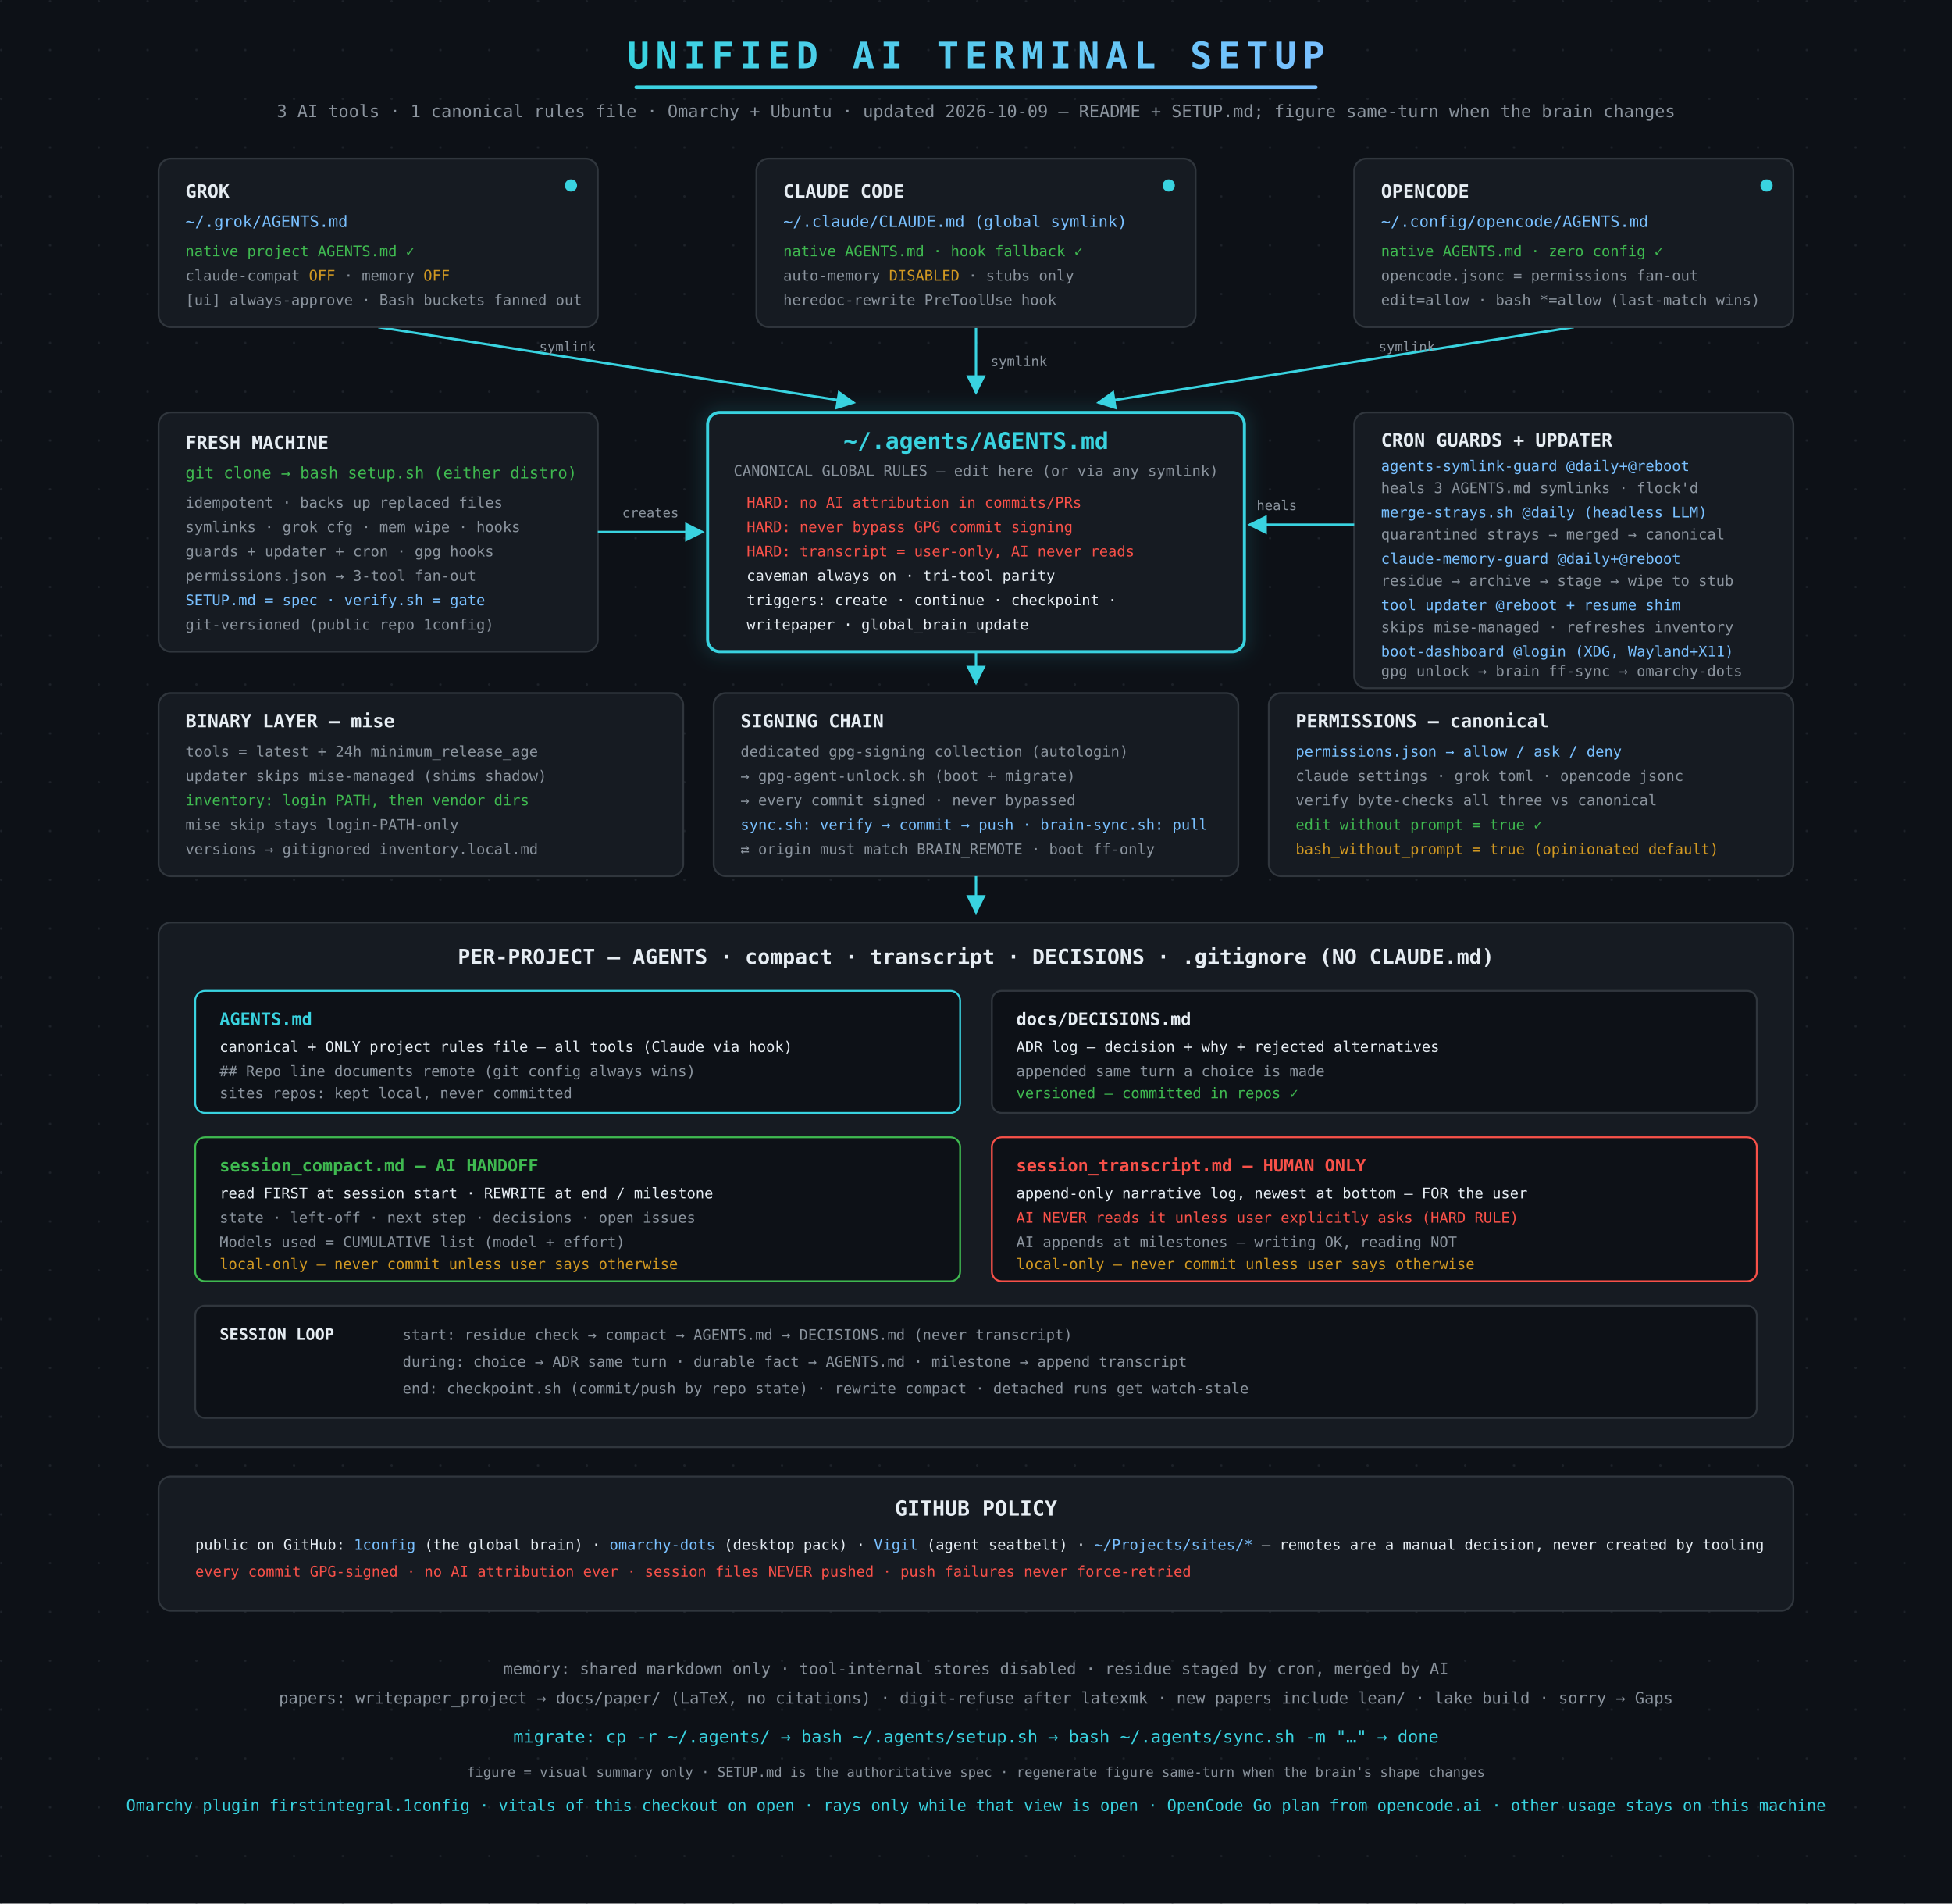
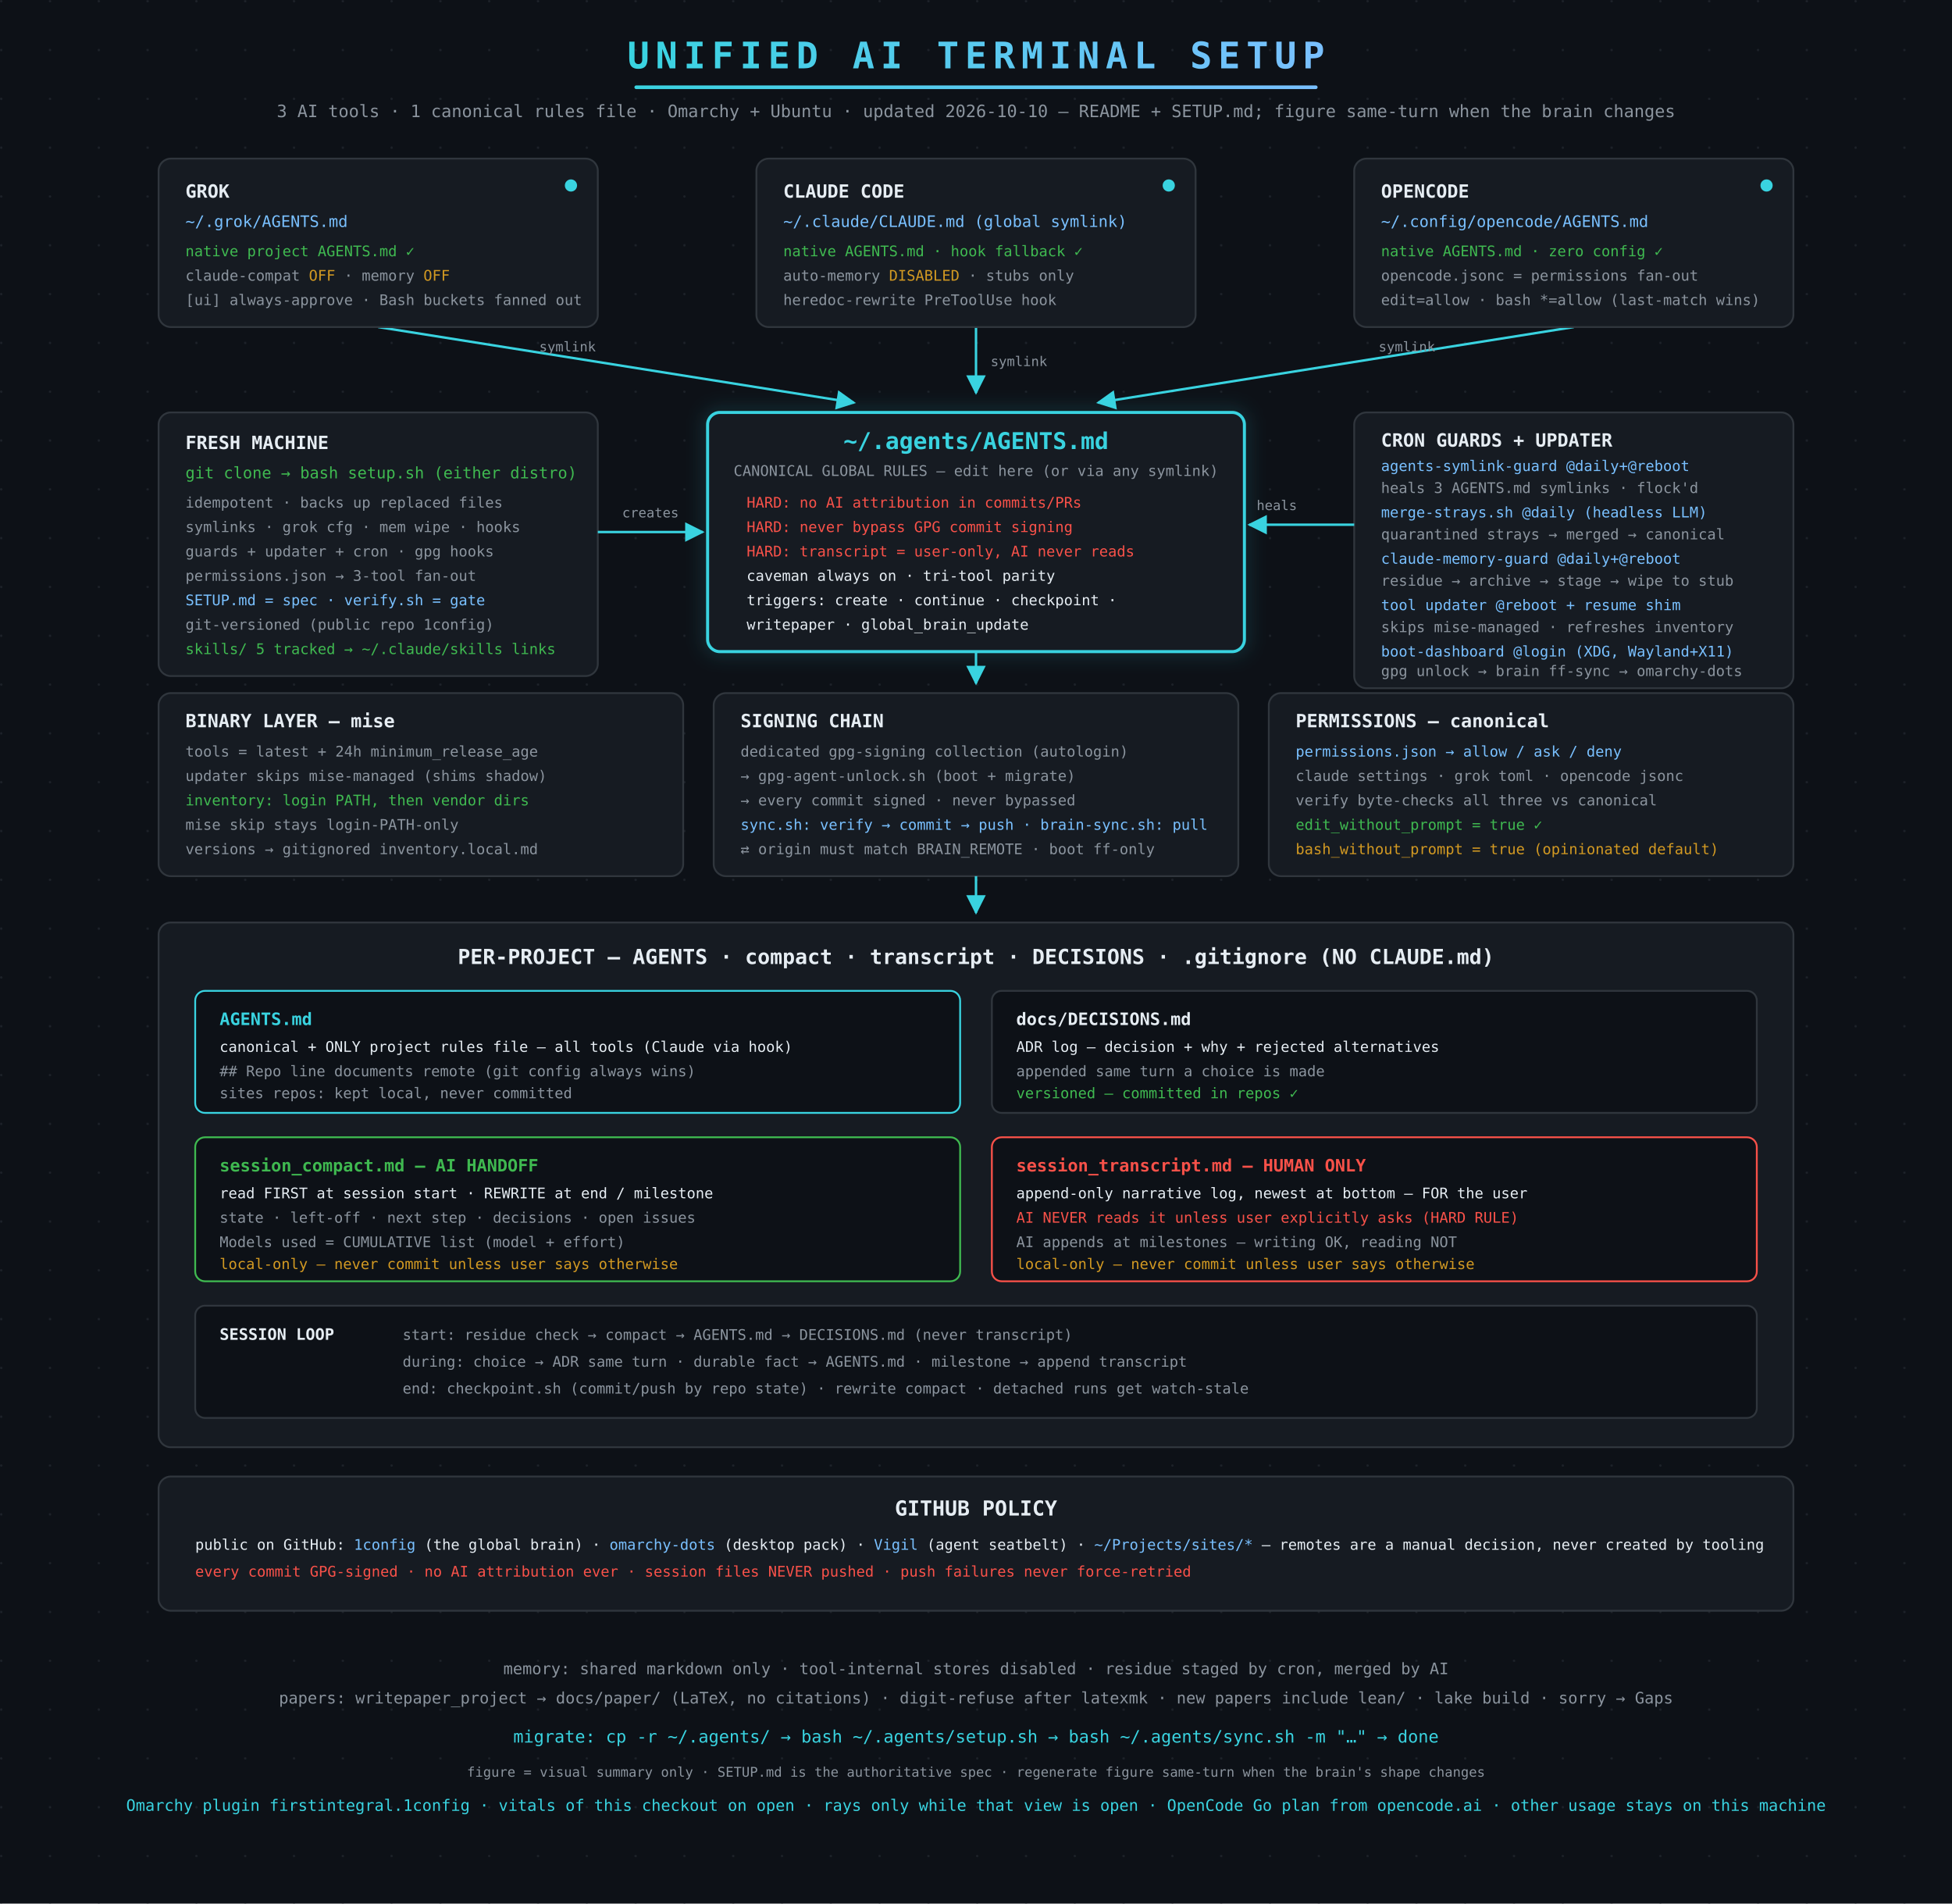
<svg xmlns="http://www.w3.org/2000/svg" width="1600" height="1560" viewBox="0 0 1600 1560" font-family="DejaVu Sans Mono, monospace">
  <defs>
    <pattern id="grid" width="40" height="40" patternUnits="userSpaceOnUse">
      <circle cx="1" cy="1" r="1" fill="#1c2128" />
    </pattern>
    <linearGradient id="acc" x1="0" y1="0" x2="1" y2="0">
      <stop offset="0" stop-color="#39d3e0" />
      <stop offset="1" stop-color="#79c0ff" />
    </linearGradient>
    <filter id="glow" x="-60%" y="-60%" width="220%" height="220%">
      <feGaussianBlur stdDeviation="7" />
    </filter>
    <marker id="arr" viewBox="0 0 10 10" refX="9" refY="5" markerWidth="8" markerHeight="8" orient="auto-start-reverse">
      <path d="M0,0 L10,5 L0,10 z" fill="#39d3e0" />
    </marker>
    <marker id="arrd" viewBox="0 0 10 10" refX="9" refY="5" markerWidth="7" markerHeight="7" orient="auto-start-reverse">
      <path d="M0,0 L10,5 L0,10 z" fill="#d29922" />
    </marker>
  </defs>
  <rect width="1600" height="1560" fill="#0d1117" />
  <rect width="1600" height="1560" fill="url(#grid)" />
  <text x="800" y="56" text-anchor="middle" font-size="30" font-weight="bold" fill="url(#acc)" letter-spacing="5">UNIFIED AI TERMINAL SETUP</text>
  <rect x="520" y="70" width="560" height="3" rx="1.5" fill="url(#acc)" />
-   <text x="800" y="96" text-anchor="middle" font-size="14" fill="#8b949e">3 AI tools · 1 canonical rules file · Omarchy + Ubuntu · updated 2026-10-09 — README + SETUP.md; figure same-turn when the brain changes</text>
+   <text x="800" y="96" text-anchor="middle" font-size="14" fill="#8b949e">3 AI tools · 1 canonical rules file · Omarchy + Ubuntu · updated 2026-10-10 — README + SETUP.md; figure same-turn when the brain changes</text>
  <line x1="310" y1="268" x2="700" y2="330" stroke="#39d3e0" stroke-width="2" marker-end="url(#arr)" />
  <text x="442" y="288" font-size="11" fill="#8b949e">symlink</text>
  <line x1="800" y1="268" x2="800" y2="322" stroke="#39d3e0" stroke-width="2" marker-end="url(#arr)" />
  <text x="812" y="300" font-size="11" fill="#8b949e">symlink</text>
  <line x1="1290" y1="268" x2="900" y2="330" stroke="#39d3e0" stroke-width="2" marker-end="url(#arr)" />
  <text x="1130" y="288" font-size="11" fill="#8b949e">symlink</text>
  <rect x="130" y="130" width="360" height="138" rx="10" fill="#161b22" stroke="#30363d" stroke-width="1.5" />
  <circle cx="468" cy="152" r="5" fill="#39d3e0" />
  <text x="152" y="162" font-size="15" font-weight="bold" fill="#e6edf3">GROK</text>
  <text x="152" y="186" font-size="13" fill="#79c0ff">~/.grok/AGENTS.md</text>
  <text x="152" y="210" font-size="12" fill="#3fb950">native project AGENTS.md ✓</text>
  <text x="152" y="230" font-size="12" fill="#8b949e">claude-compat <tspan fill="#d29922">OFF</tspan> · memory <tspan fill="#d29922">OFF</tspan>
  </text>
  <text x="152" y="250" font-size="12" fill="#8b949e">[ui] always-approve · Bash buckets fanned out</text>
  <rect x="620" y="130" width="360" height="138" rx="10" fill="#161b22" stroke="#30363d" stroke-width="1.5" />
  <circle cx="958" cy="152" r="5" fill="#39d3e0" />
  <text x="642" y="162" font-size="15" font-weight="bold" fill="#e6edf3">CLAUDE CODE</text>
  <text x="642" y="186" font-size="13" fill="#79c0ff">~/.claude/CLAUDE.md (global symlink)</text>
  <text x="642" y="210" font-size="12" fill="#3fb950">native AGENTS.md · hook fallback ✓</text>
  <text x="642" y="230" font-size="12" fill="#8b949e">auto-memory <tspan fill="#d29922">DISABLED</tspan> · stubs only</text>
  <text x="642" y="250" font-size="12" fill="#8b949e">heredoc-rewrite PreToolUse hook</text>
  <rect x="1110" y="130" width="360" height="138" rx="10" fill="#161b22" stroke="#30363d" stroke-width="1.5" />
  <circle cx="1448" cy="152" r="5" fill="#39d3e0" />
  <text x="1132" y="162" font-size="15" font-weight="bold" fill="#e6edf3">OPENCODE</text>
  <text x="1132" y="186" font-size="13" fill="#79c0ff">~/.config/opencode/AGENTS.md</text>
  <text x="1132" y="210" font-size="12" fill="#3fb950">native AGENTS.md · zero config ✓</text>
  <text x="1132" y="230" font-size="12" fill="#8b949e">opencode.jsonc = permissions fan-out</text>
  <text x="1132" y="250" font-size="12" fill="#8b949e">edit=allow · bash *=allow (last-match wins)</text>
  <rect x="580" y="338" width="440" height="196" rx="10" fill="none" stroke="#39d3e0" stroke-width="2.5" opacity="0.55" filter="url(#glow)" />
  <rect x="580" y="338" width="440" height="196" rx="10" fill="#161b22" stroke="#39d3e0" stroke-width="2.5" />
  <text x="800" y="368" text-anchor="middle" font-size="19" font-weight="bold" fill="#39d3e0">~/.agents/AGENTS.md</text>
  <text x="800" y="390" text-anchor="middle" font-size="12" fill="#8b949e">CANONICAL GLOBAL RULES — edit here (or via any symlink)</text>
  <text x="612" y="416" font-size="12" fill="#f85149">HARD: no AI attribution in commits/PRs</text>
  <text x="612" y="436" font-size="12" fill="#f85149">HARD: never bypass GPG commit signing</text>
  <text x="612" y="456" font-size="12" fill="#f85149">HARD: transcript = user-only, AI never reads</text>
  <text x="612" y="476" font-size="12" fill="#e6edf3">caveman always on · tri-tool parity</text>
  <text x="612" y="496" font-size="12" fill="#e6edf3">triggers: create · continue · checkpoint ·</text>
  <text x="612" y="516" font-size="12" fill="#e6edf3">writepaper · global_brain_update</text>
  <rect x="1110" y="338" width="360" height="226" rx="10" fill="#161b22" stroke="#30363d" stroke-width="1.5" />
  <text x="1132" y="366" font-size="15" font-weight="bold" fill="#e6edf3">CRON GUARDS + UPDATER</text>
  <text x="1132" y="386" font-size="12" fill="#79c0ff">agents-symlink-guard @daily+@reboot</text>
  <text x="1132" y="404" font-size="12" fill="#8b949e">heals 3 AGENTS.md symlinks · flock'd</text>
  <text x="1132" y="424" font-size="12" fill="#79c0ff">merge-strays.sh @daily (headless LLM)</text>
  <text x="1132" y="442" font-size="12" fill="#8b949e">quarantined strays → merged → canonical</text>
  <text x="1132" y="462" font-size="12" fill="#79c0ff">claude-memory-guard @daily+@reboot</text>
  <text x="1132" y="480" font-size="12" fill="#8b949e">residue → archive → stage → wipe to stub</text>
  <text x="1132" y="500" font-size="12" fill="#79c0ff">tool updater @reboot + resume shim</text>
  <text x="1132" y="518" font-size="12" fill="#8b949e">skips mise-managed · refreshes inventory</text>
  <text x="1132" y="538" font-size="12" fill="#79c0ff">boot-dashboard @login (XDG, Wayland+X11)</text>
  <text x="1132" y="554" font-size="12" fill="#8b949e">gpg unlock → brain ff-sync → omarchy-dots</text>
  <line x1="1110" y1="430" x2="1024" y2="430" stroke="#39d3e0" stroke-width="2" marker-end="url(#arr)" />
  <text x="1030" y="418" font-size="11" fill="#8b949e">heals</text>
-   <rect x="130" y="338" width="360" height="196" rx="10" fill="#161b22" stroke="#30363d" stroke-width="1.5" />
+   <rect x="130" y="338" width="360" height="216" rx="10" fill="#161b22" stroke="#30363d" stroke-width="1.5" />
  <text x="152" y="368" font-size="15" font-weight="bold" fill="#e6edf3">FRESH MACHINE</text>
  <text x="152" y="392" font-size="13" fill="#3fb950">git clone → bash setup.sh (either distro)</text>
  <text x="152" y="416" font-size="12" fill="#8b949e">idempotent · backs up replaced files</text>
  <text x="152" y="436" font-size="12" fill="#8b949e">symlinks · grok cfg · mem wipe · hooks</text>
  <text x="152" y="456" font-size="12" fill="#8b949e">guards + updater + cron · gpg hooks</text>
  <text x="152" y="476" font-size="12" fill="#8b949e">permissions.json → 3-tool fan-out</text>
  <text x="152" y="496" font-size="12" fill="#79c0ff">SETUP.md = spec · verify.sh = gate</text>
  <text x="152" y="516" font-size="12" fill="#8b949e">git-versioned (public repo 1config)</text>
+   <text x="152" y="536" font-size="12" fill="#3fb950">skills/ 5 tracked → ~/.claude/skills links</text>
  <line x1="490" y1="436" x2="576" y2="436" stroke="#39d3e0" stroke-width="2" marker-end="url(#arr)" />
  <text x="510" y="424" font-size="11" fill="#8b949e">creates</text>
  <line x1="800" y1="534" x2="800" y2="560" stroke="#39d3e0" stroke-width="2" marker-end="url(#arr)" />
  <rect x="130" y="568" width="430" height="150" rx="10" fill="#161b22" stroke="#30363d" stroke-width="1.5" />
  <text x="152" y="596" font-size="15" font-weight="bold" fill="#e6edf3">BINARY LAYER — mise</text>
  <text x="152" y="620" font-size="12" fill="#8b949e">tools = latest + 24h minimum_release_age</text>
  <text x="152" y="640" font-size="12" fill="#8b949e">updater skips mise-managed (shims shadow)</text>
  <text x="152" y="660" font-size="12" fill="#3fb950">inventory: login PATH, then vendor dirs</text>
  <text x="152" y="680" font-size="12" fill="#8b949e">mise skip stays login-PATH-only</text>
  <text x="152" y="700" font-size="12" fill="#8b949e">versions → gitignored inventory.local.md</text>
  <rect x="585" y="568" width="430" height="150" rx="10" fill="#161b22" stroke="#30363d" stroke-width="1.5" />
  <text x="607" y="596" font-size="15" font-weight="bold" fill="#e6edf3">SIGNING CHAIN</text>
  <text x="607" y="620" font-size="12" fill="#8b949e">dedicated gpg-signing collection (autologin)</text>
  <text x="607" y="640" font-size="12" fill="#8b949e">→ gpg-agent-unlock.sh (boot + migrate)</text>
  <text x="607" y="660" font-size="12" fill="#8b949e">→ every commit signed · never bypassed</text>
  <text x="607" y="680" font-size="12" fill="#79c0ff">sync.sh: verify → commit → push · brain-sync.sh: pull</text>
  <text x="607" y="700" font-size="12" fill="#8b949e">⇄ origin must match BRAIN_REMOTE · boot ff-only</text>
  <rect x="1040" y="568" width="430" height="150" rx="10" fill="#161b22" stroke="#30363d" stroke-width="1.5" />
  <text x="1062" y="596" font-size="15" font-weight="bold" fill="#e6edf3">PERMISSIONS — canonical</text>
  <text x="1062" y="620" font-size="12" fill="#79c0ff">permissions.json → allow / ask / deny</text>
  <text x="1062" y="640" font-size="12" fill="#8b949e">claude settings · grok toml · opencode jsonc</text>
  <text x="1062" y="660" font-size="12" fill="#8b949e">verify byte-checks all three vs canonical</text>
  <text x="1062" y="680" font-size="12" fill="#3fb950">edit_without_prompt = true ✓</text>
  <text x="1062" y="700" font-size="12" fill="#d29922">bash_without_prompt = true (opinionated default)</text>
  <line x1="800" y1="718" x2="800" y2="748" stroke="#39d3e0" stroke-width="2" marker-end="url(#arr)" />
  <rect x="130" y="756" width="1340" height="430" rx="10" fill="#161b22" stroke="#30363d" stroke-width="1.5" />
  <text x="800" y="790" text-anchor="middle" font-size="17" font-weight="bold" fill="#e6edf3">PER-PROJECT — AGENTS · compact · transcript · DECISIONS · .gitignore (NO CLAUDE.md)</text>
  <rect x="160" y="812" width="627" height="100" rx="8" fill="#0d1117" stroke="#39d3e0" stroke-width="1.5" />
  <text x="180" y="840" font-size="14" font-weight="bold" fill="#39d3e0">AGENTS.md</text>
  <text x="180" y="862" font-size="12" fill="#e6edf3">canonical + ONLY project rules file — all tools (Claude via hook)</text>
  <text x="180" y="882" font-size="12" fill="#8b949e">## Repo line documents remote (git config always wins)</text>
  <text x="180" y="900" font-size="12" fill="#8b949e">sites repos: kept local, never committed</text>
  <rect x="813" y="812" width="627" height="100" rx="8" fill="#0d1117" stroke="#30363d" stroke-width="1.5" />
  <text x="833" y="840" font-size="14" font-weight="bold" fill="#e6edf3">docs/DECISIONS.md</text>
  <text x="833" y="862" font-size="12" fill="#e6edf3">ADR log — decision + why + rejected alternatives</text>
  <text x="833" y="882" font-size="12" fill="#8b949e">appended same turn a choice is made</text>
  <text x="833" y="900" font-size="12" fill="#3fb950">versioned — committed in repos ✓</text>
  <rect x="160" y="932" width="627" height="118" rx="8" fill="#0d1117" stroke="#3fb950" stroke-width="1.5" />
  <text x="180" y="960" font-size="14" font-weight="bold" fill="#3fb950">session_compact.md — AI HANDOFF</text>
  <text x="180" y="982" font-size="12" fill="#e6edf3">read FIRST at session start · REWRITE at end / milestone</text>
  <text x="180" y="1002" font-size="12" fill="#8b949e">state · left-off · next step · decisions · open issues</text>
  <text x="180" y="1022" font-size="12" fill="#8b949e">Models used = CUMULATIVE list (model + effort)</text>
  <text x="180" y="1040" font-size="12" fill="#d29922">local-only — never commit unless user says otherwise</text>
  <rect x="813" y="932" width="627" height="118" rx="8" fill="#0d1117" stroke="#f85149" stroke-width="1.5" />
  <text x="833" y="960" font-size="14" font-weight="bold" fill="#f85149">session_transcript.md — HUMAN ONLY</text>
  <text x="833" y="982" font-size="12" fill="#e6edf3">append-only narrative log, newest at bottom — FOR the user</text>
  <text x="833" y="1002" font-size="12" fill="#f85149">AI NEVER reads it unless user explicitly asks (HARD RULE)</text>
  <text x="833" y="1022" font-size="12" fill="#8b949e">AI appends at milestones — writing OK, reading NOT</text>
  <text x="833" y="1040" font-size="12" fill="#d29922">local-only — never commit unless user says otherwise</text>
  <rect x="160" y="1070" width="1280" height="92" rx="8" fill="#0d1117" stroke="#30363d" stroke-width="1.5" />
  <text x="180" y="1098" font-size="13" font-weight="bold" fill="#e6edf3">SESSION LOOP</text>
  <text x="330" y="1098" font-size="12" fill="#8b949e">start: residue check → compact → AGENTS.md → DECISIONS.md (never transcript)</text>
  <text x="330" y="1120" font-size="12" fill="#8b949e">during: choice → ADR same turn · durable fact → AGENTS.md · milestone → append transcript</text>
  <text x="330" y="1142" font-size="12" fill="#8b949e">end: checkpoint.sh (commit/push by repo state) · rewrite compact · detached runs get watch-stale</text>
  <rect x="130" y="1210" width="1340" height="110" rx="10" fill="#161b22" stroke="#30363d" stroke-width="1.5" />
  <text x="800" y="1242" text-anchor="middle" font-size="17" font-weight="bold" fill="#e6edf3">GITHUB POLICY</text>
  <text x="160" y="1270" font-size="12" fill="#e6edf3">public on GitHub: <tspan fill="#79c0ff">1config</tspan> (the global brain) · <tspan fill="#79c0ff">omarchy-dots</tspan> (desktop pack) · <tspan fill="#79c0ff">Vigil</tspan> (agent seatbelt) · <tspan fill="#79c0ff">~/Projects/sites/*</tspan> — remotes are a manual decision, never created by tooling</text>
  <text x="160" y="1292" font-size="12" fill="#f85149">every commit GPG-signed · no AI attribution ever · session files NEVER pushed · push failures never force-retried</text>
  <text x="800" y="1372" text-anchor="middle" font-size="13" fill="#8b949e">memory: shared markdown only · tool-internal stores disabled · residue staged by cron, merged by AI</text>
  <text x="800" y="1396" text-anchor="middle" font-size="13" fill="#8b949e">papers: writepaper_project → docs/paper/ (LaTeX, no citations) · digit-refuse after latexmk · new papers include lean/ · lake build · sorry → Gaps</text>
  <text x="800" y="1428" text-anchor="middle" font-size="14" fill="#39d3e0">migrate: cp -r ~/.agents/ → bash ~/.agents/setup.sh → bash ~/.agents/sync.sh -m "…" → done</text>
  <text x="800" y="1456" text-anchor="middle" font-size="11" fill="#8b949e">figure = visual summary only · SETUP.md is the authoritative spec · regenerate figure same-turn when the brain's shape changes</text>
  <text x="800" y="1484" text-anchor="middle" font-size="13" fill="#39d3e0">Omarchy plugin firstintegral.1config · vitals of this checkout on open · rays only while that view is open · OpenCode Go plan from opencode.ai · other usage stays on this machine</text>
</svg>
